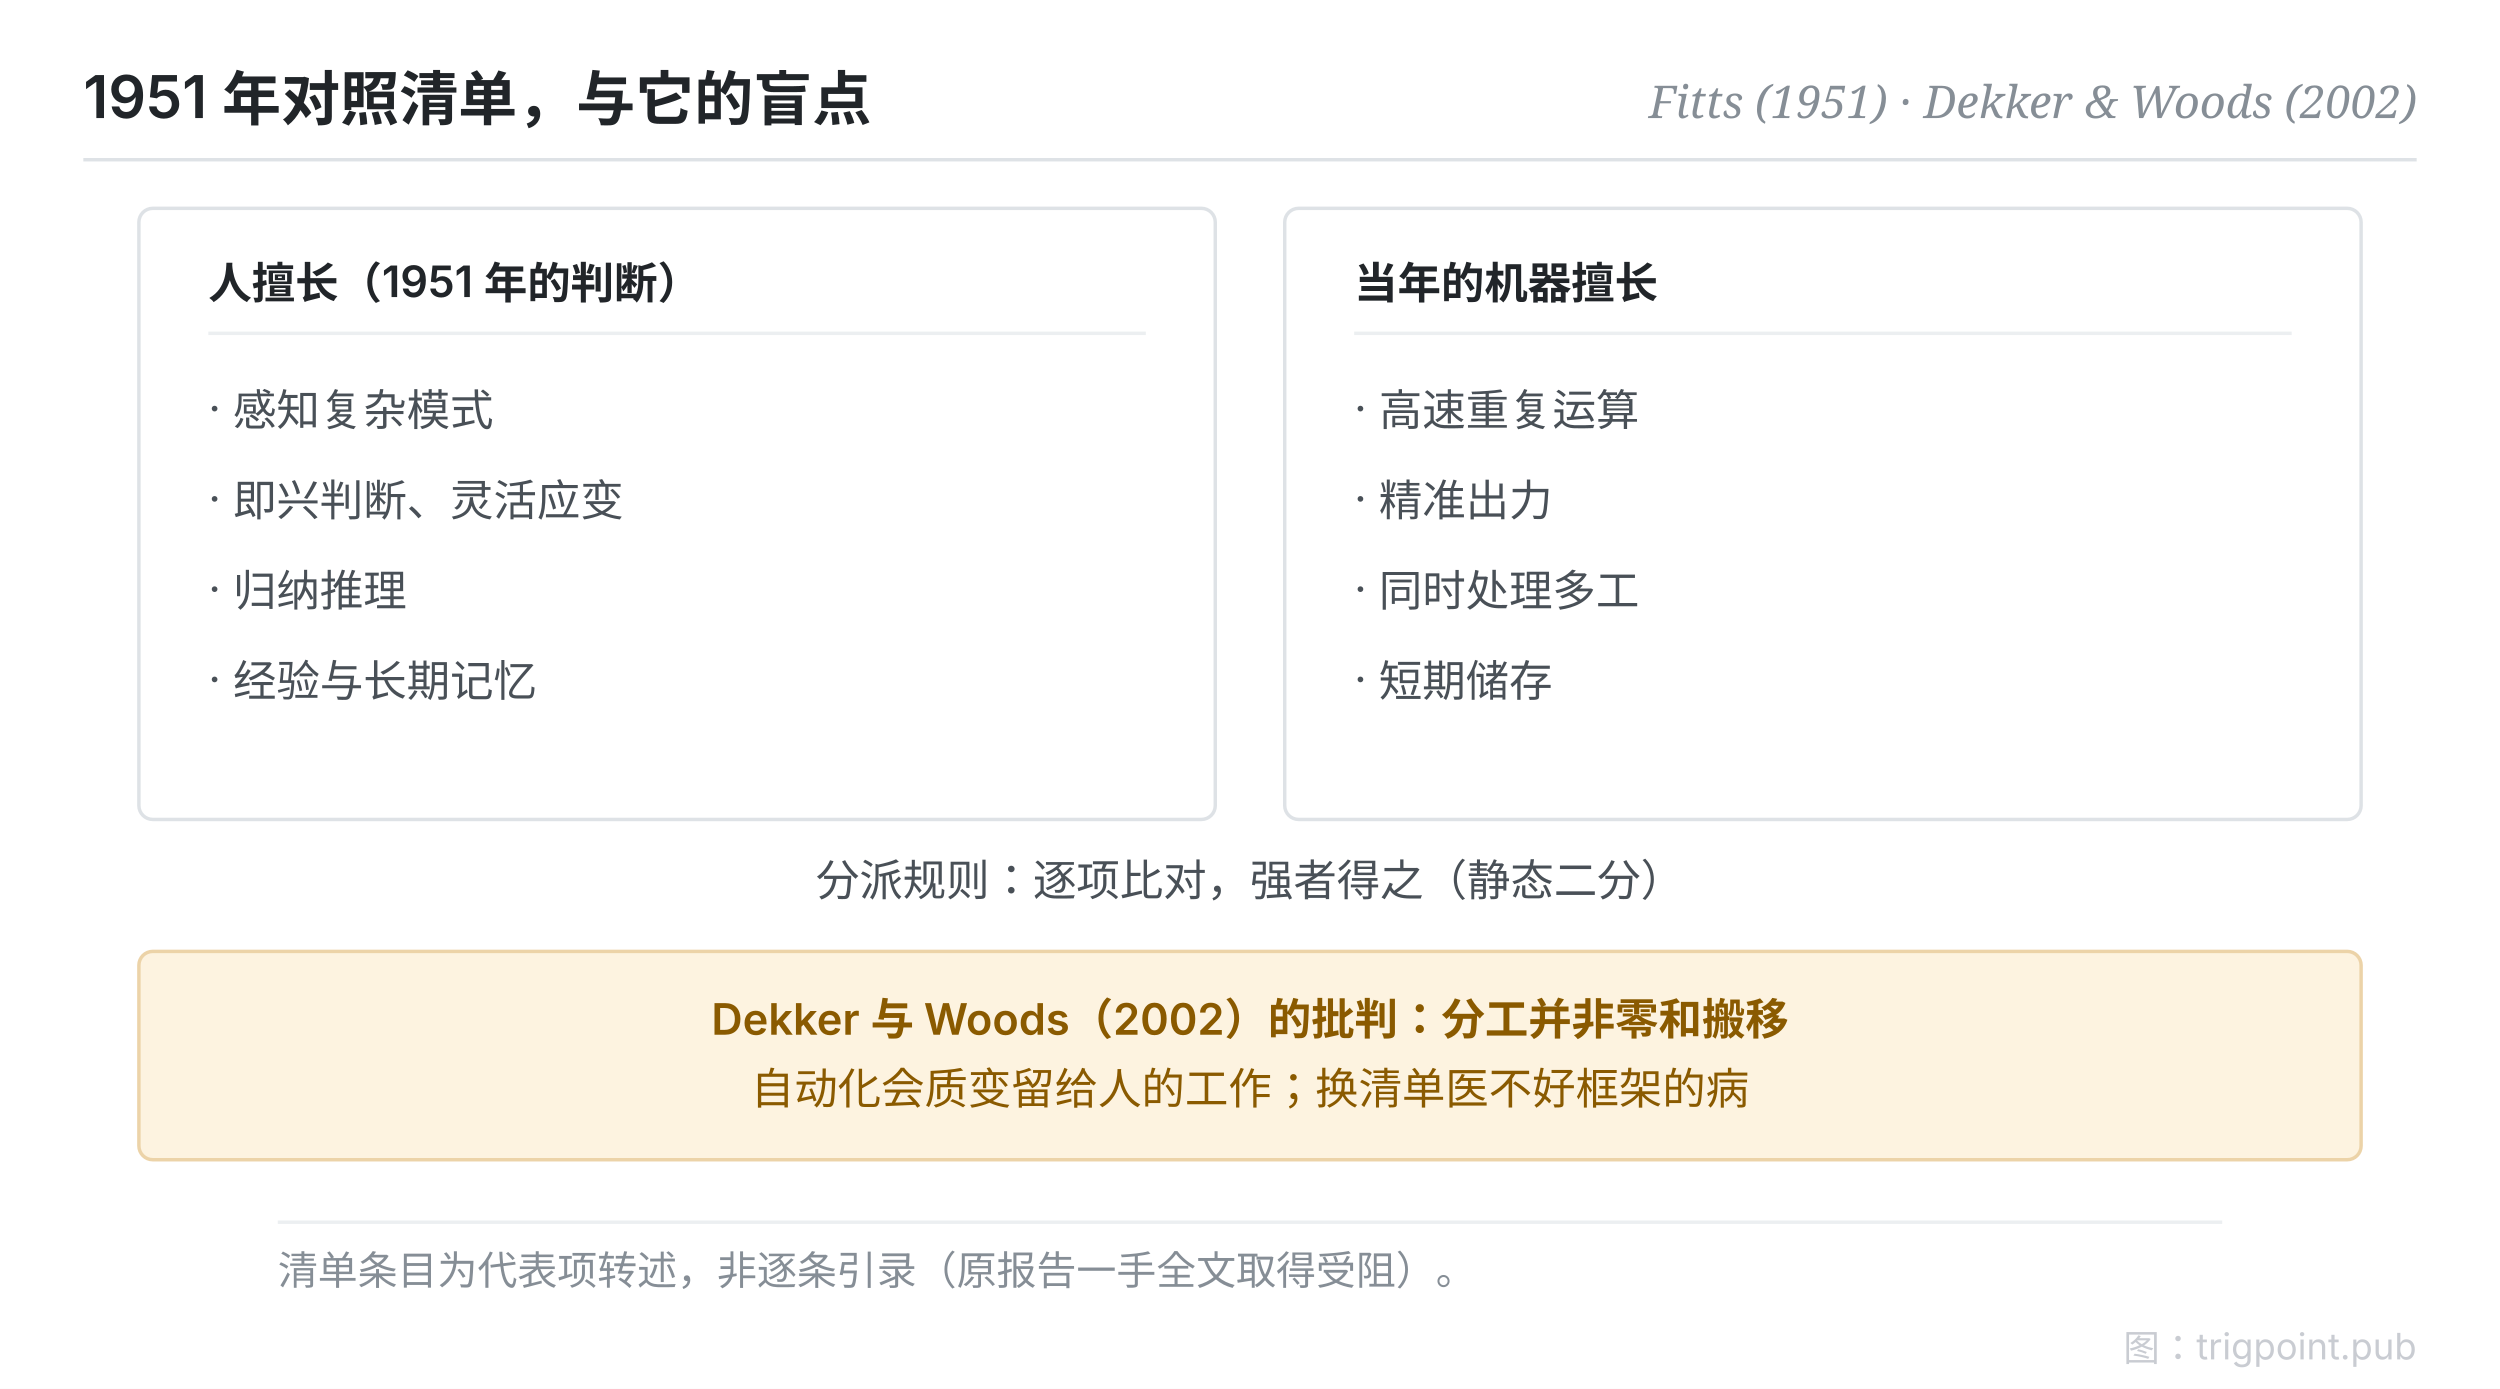
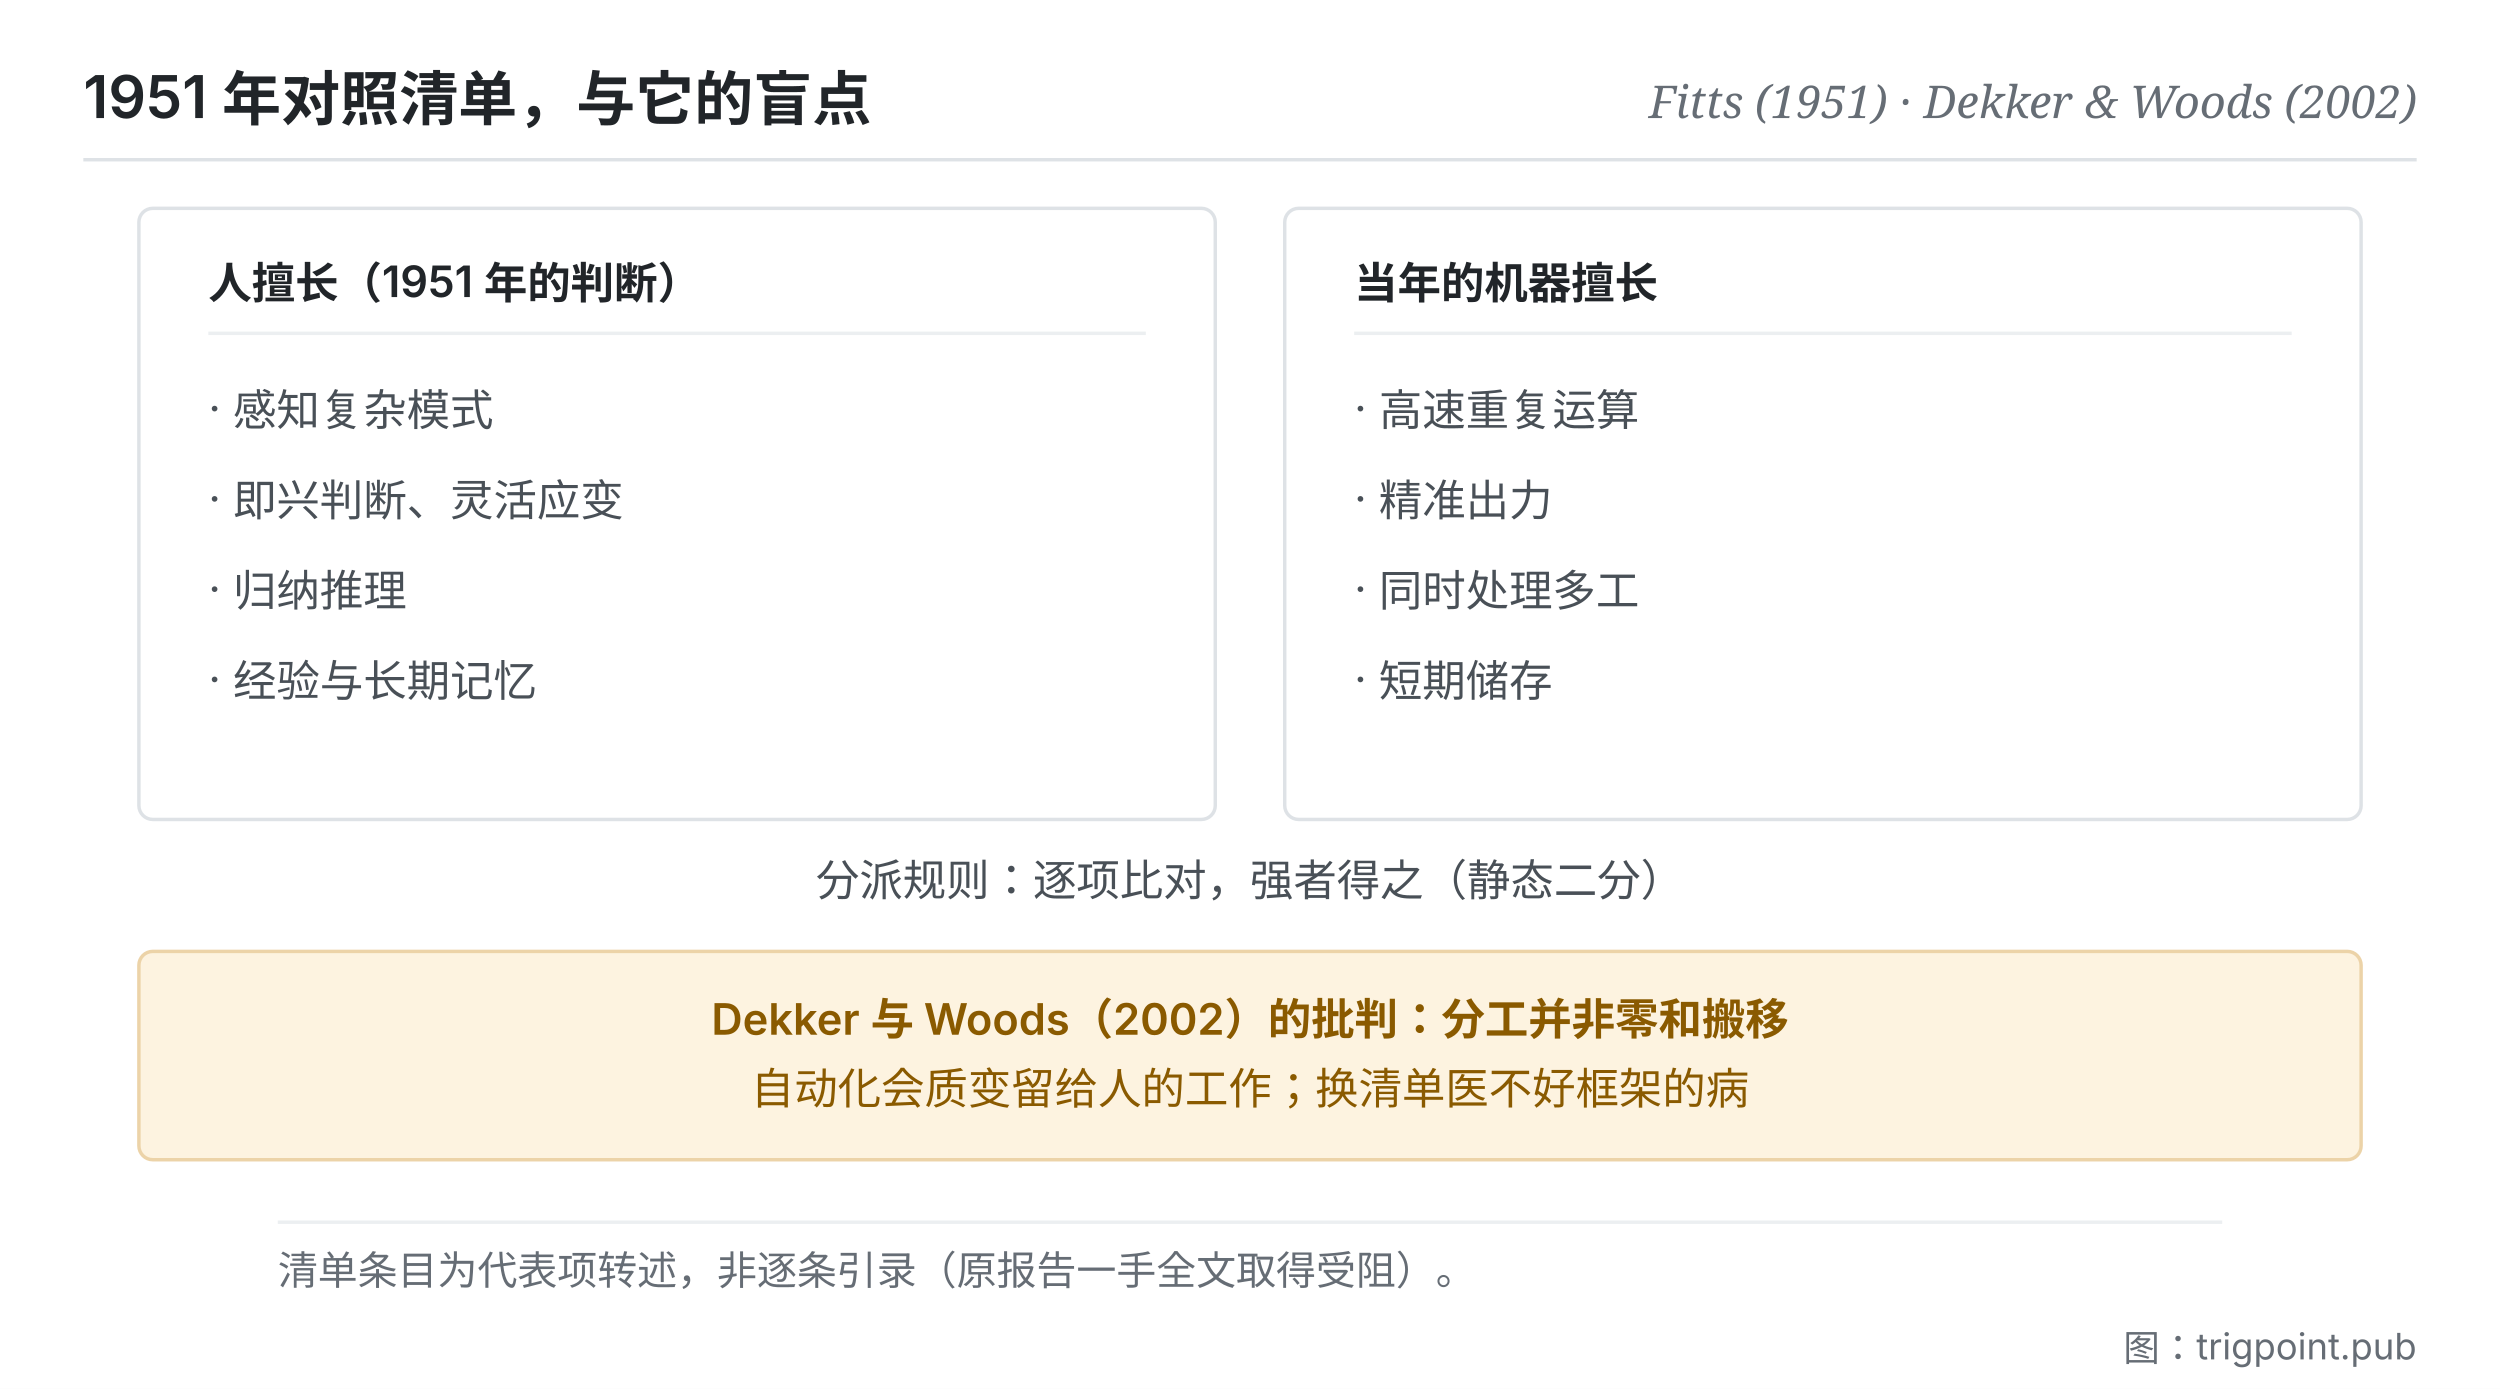
<svg xmlns="http://www.w3.org/2000/svg" viewBox="0 0 720 400" role="img" aria-label="1951 年 Fitts 对照清单结构示意：人擅长与机器擅长两栏，下方为 2002 年替换神话批判">
  <rect x="0" y="0" width="720" height="400" fill="#ffffff" />
  <text x="24" y="34" font-family="Inter,'Noto Sans TC',sans-serif" font-size="17" font-weight="600" fill="#212529">1951 年对照清单，与它的盲点</text>
-   <text x="696" y="34" text-anchor="end" font-family="Georgia,'Noto Serif TC',serif" font-size="13" font-style="italic" fill="#868e96">Fitts (1951) · Dekker &amp; Woods (2002)</text>
+   <text x="696" y="34" text-anchor="end" font-family="Georgia,'Noto Serif TC',serif" font-size="13" font-style="italic" fill="#666d75">Fitts (1951) · Dekker &amp; Woods (2002)</text>
  <line x1="24" y1="46" x2="696" y2="46" stroke="#dee2e6" stroke-width="1" />
  <g font-family="Inter,'Noto Sans TC',sans-serif" font-size="12.5">
    <rect x="40" y="60" width="310" height="176" rx="4" fill="#ffffff" stroke="#dee2e6" />
    <text x="60" y="86" fill="#212529" font-weight="600">人擅长（1951 年的判断）</text>
    <line x1="60" y1="96" x2="330" y2="96" stroke="#eceff1" stroke-width="1" />
    <text x="60" y="122" fill="#495057">· 感知复杂模式</text>
    <text x="60" y="148" fill="#495057">· 即兴判断、灵活应变</text>
    <text x="60" y="174" fill="#495057">· 归纳推理</text>
    <text x="60" y="200" fill="#495057">· 经验与长期记忆</text>
    <rect x="370" y="60" width="310" height="176" rx="4" fill="#ffffff" stroke="#dee2e6" />
    <text x="390" y="86" fill="#212529" font-weight="600">当年的机器擅长</text>
    <line x1="390" y1="96" x2="660" y2="96" stroke="#eceff1" stroke-width="1" />
    <text x="390" y="122" fill="#495057">· 高速重复运算</text>
    <text x="390" y="148" fill="#495057">· 精准出力</text>
    <text x="390" y="174" fill="#495057">· 同时处理多工</text>
    <text x="390" y="200" fill="#495057">· 短期储存</text>
    <text x="360" y="258" text-anchor="middle" fill="#495057">分派规则：逐项比对，强者得之（静态二分）</text>
    <rect x="40" y="274" width="640" height="60" rx="4" fill="#fdf3e0" stroke="#ecd3a8" />
    <text x="360" y="298" text-anchor="middle" fill="#8a5a00" font-weight="600">Dekker 与 Woods（2002）的批判：分工并非零和搬移</text>
    <text x="360" y="318" text-anchor="middle" fill="#8a5a00">自动化会质变留给人的工作；换清单医不好框架的病</text>
    <line x1="80" y1="352" x2="640" y2="352" stroke="#eceff1" stroke-width="1" />
-     <text x="80" y="370" font-size="11.5" fill="#868e96">清单条目为代表项转述，非逐条引录（原报告一手全文取得受阻）。</text>
-     <text x="696" y="392" text-anchor="end" font-size="10.5" fill="#c9ccd2">图：trigpoint.pub</text>
+     <text x="80" y="370" font-size="11.5" fill="#666d75">清单条目为代表项转述，非逐条引录（原报告一手全文取得受阻）。</text>
+     <text x="696" y="392" text-anchor="end" font-size="10.5" fill="#666d75">图：trigpoint.pub</text>
  </g>
</svg>
